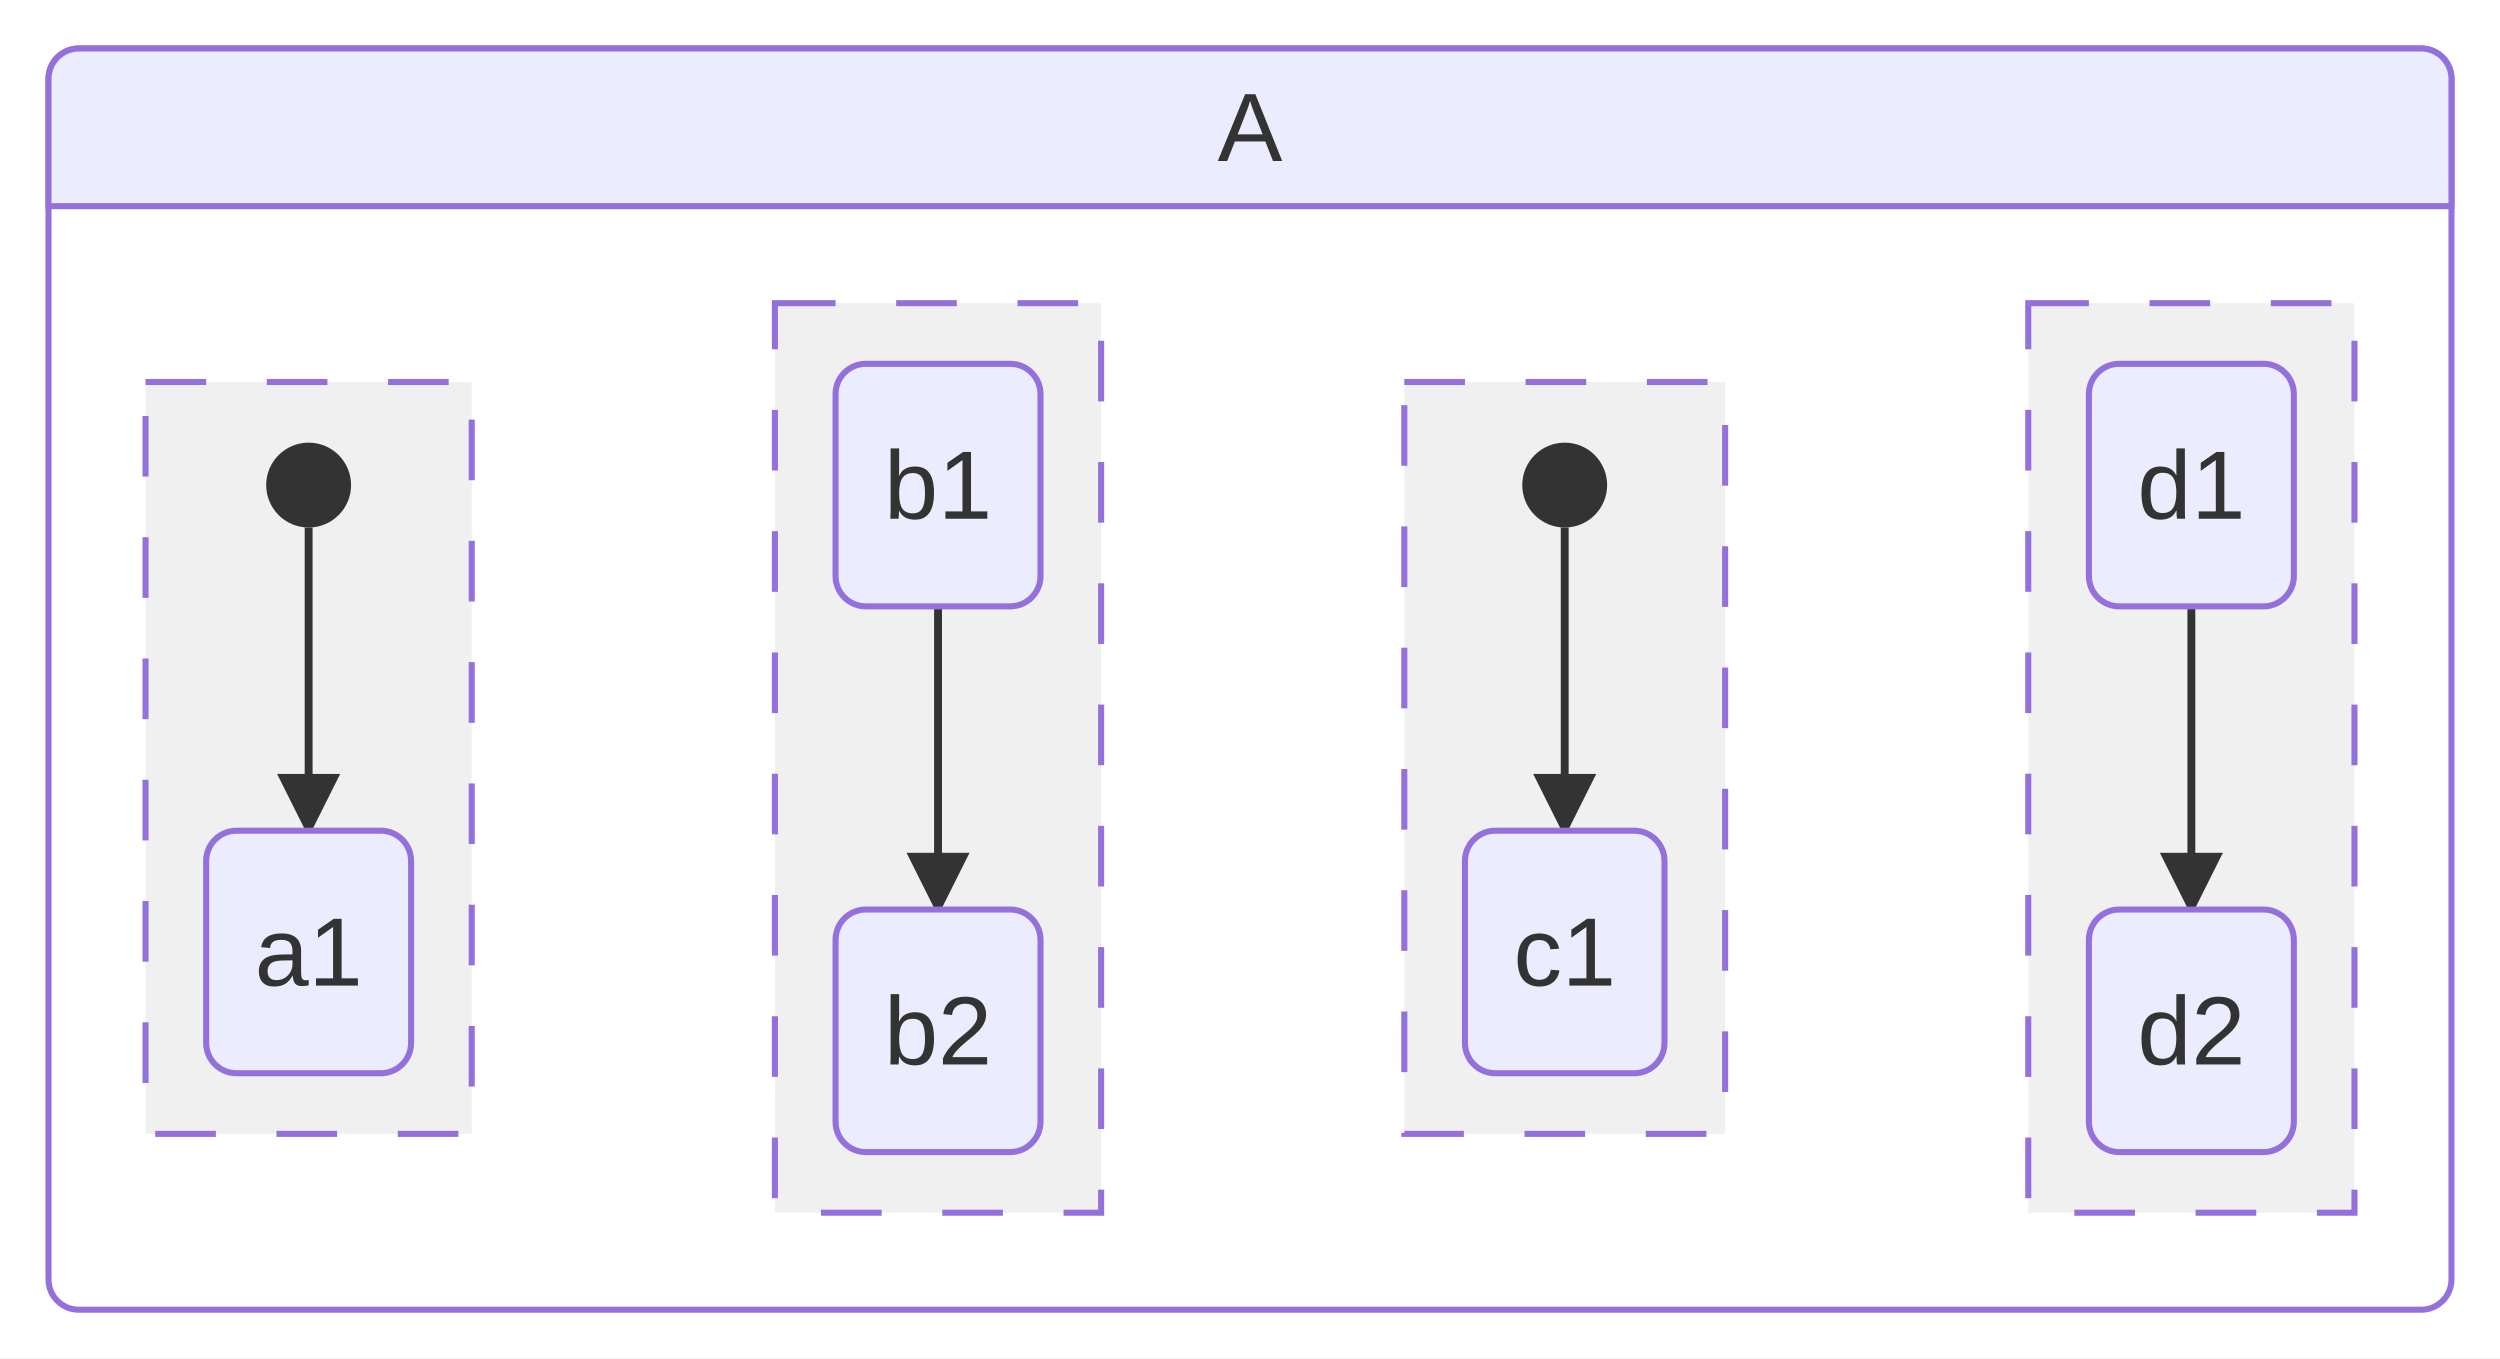
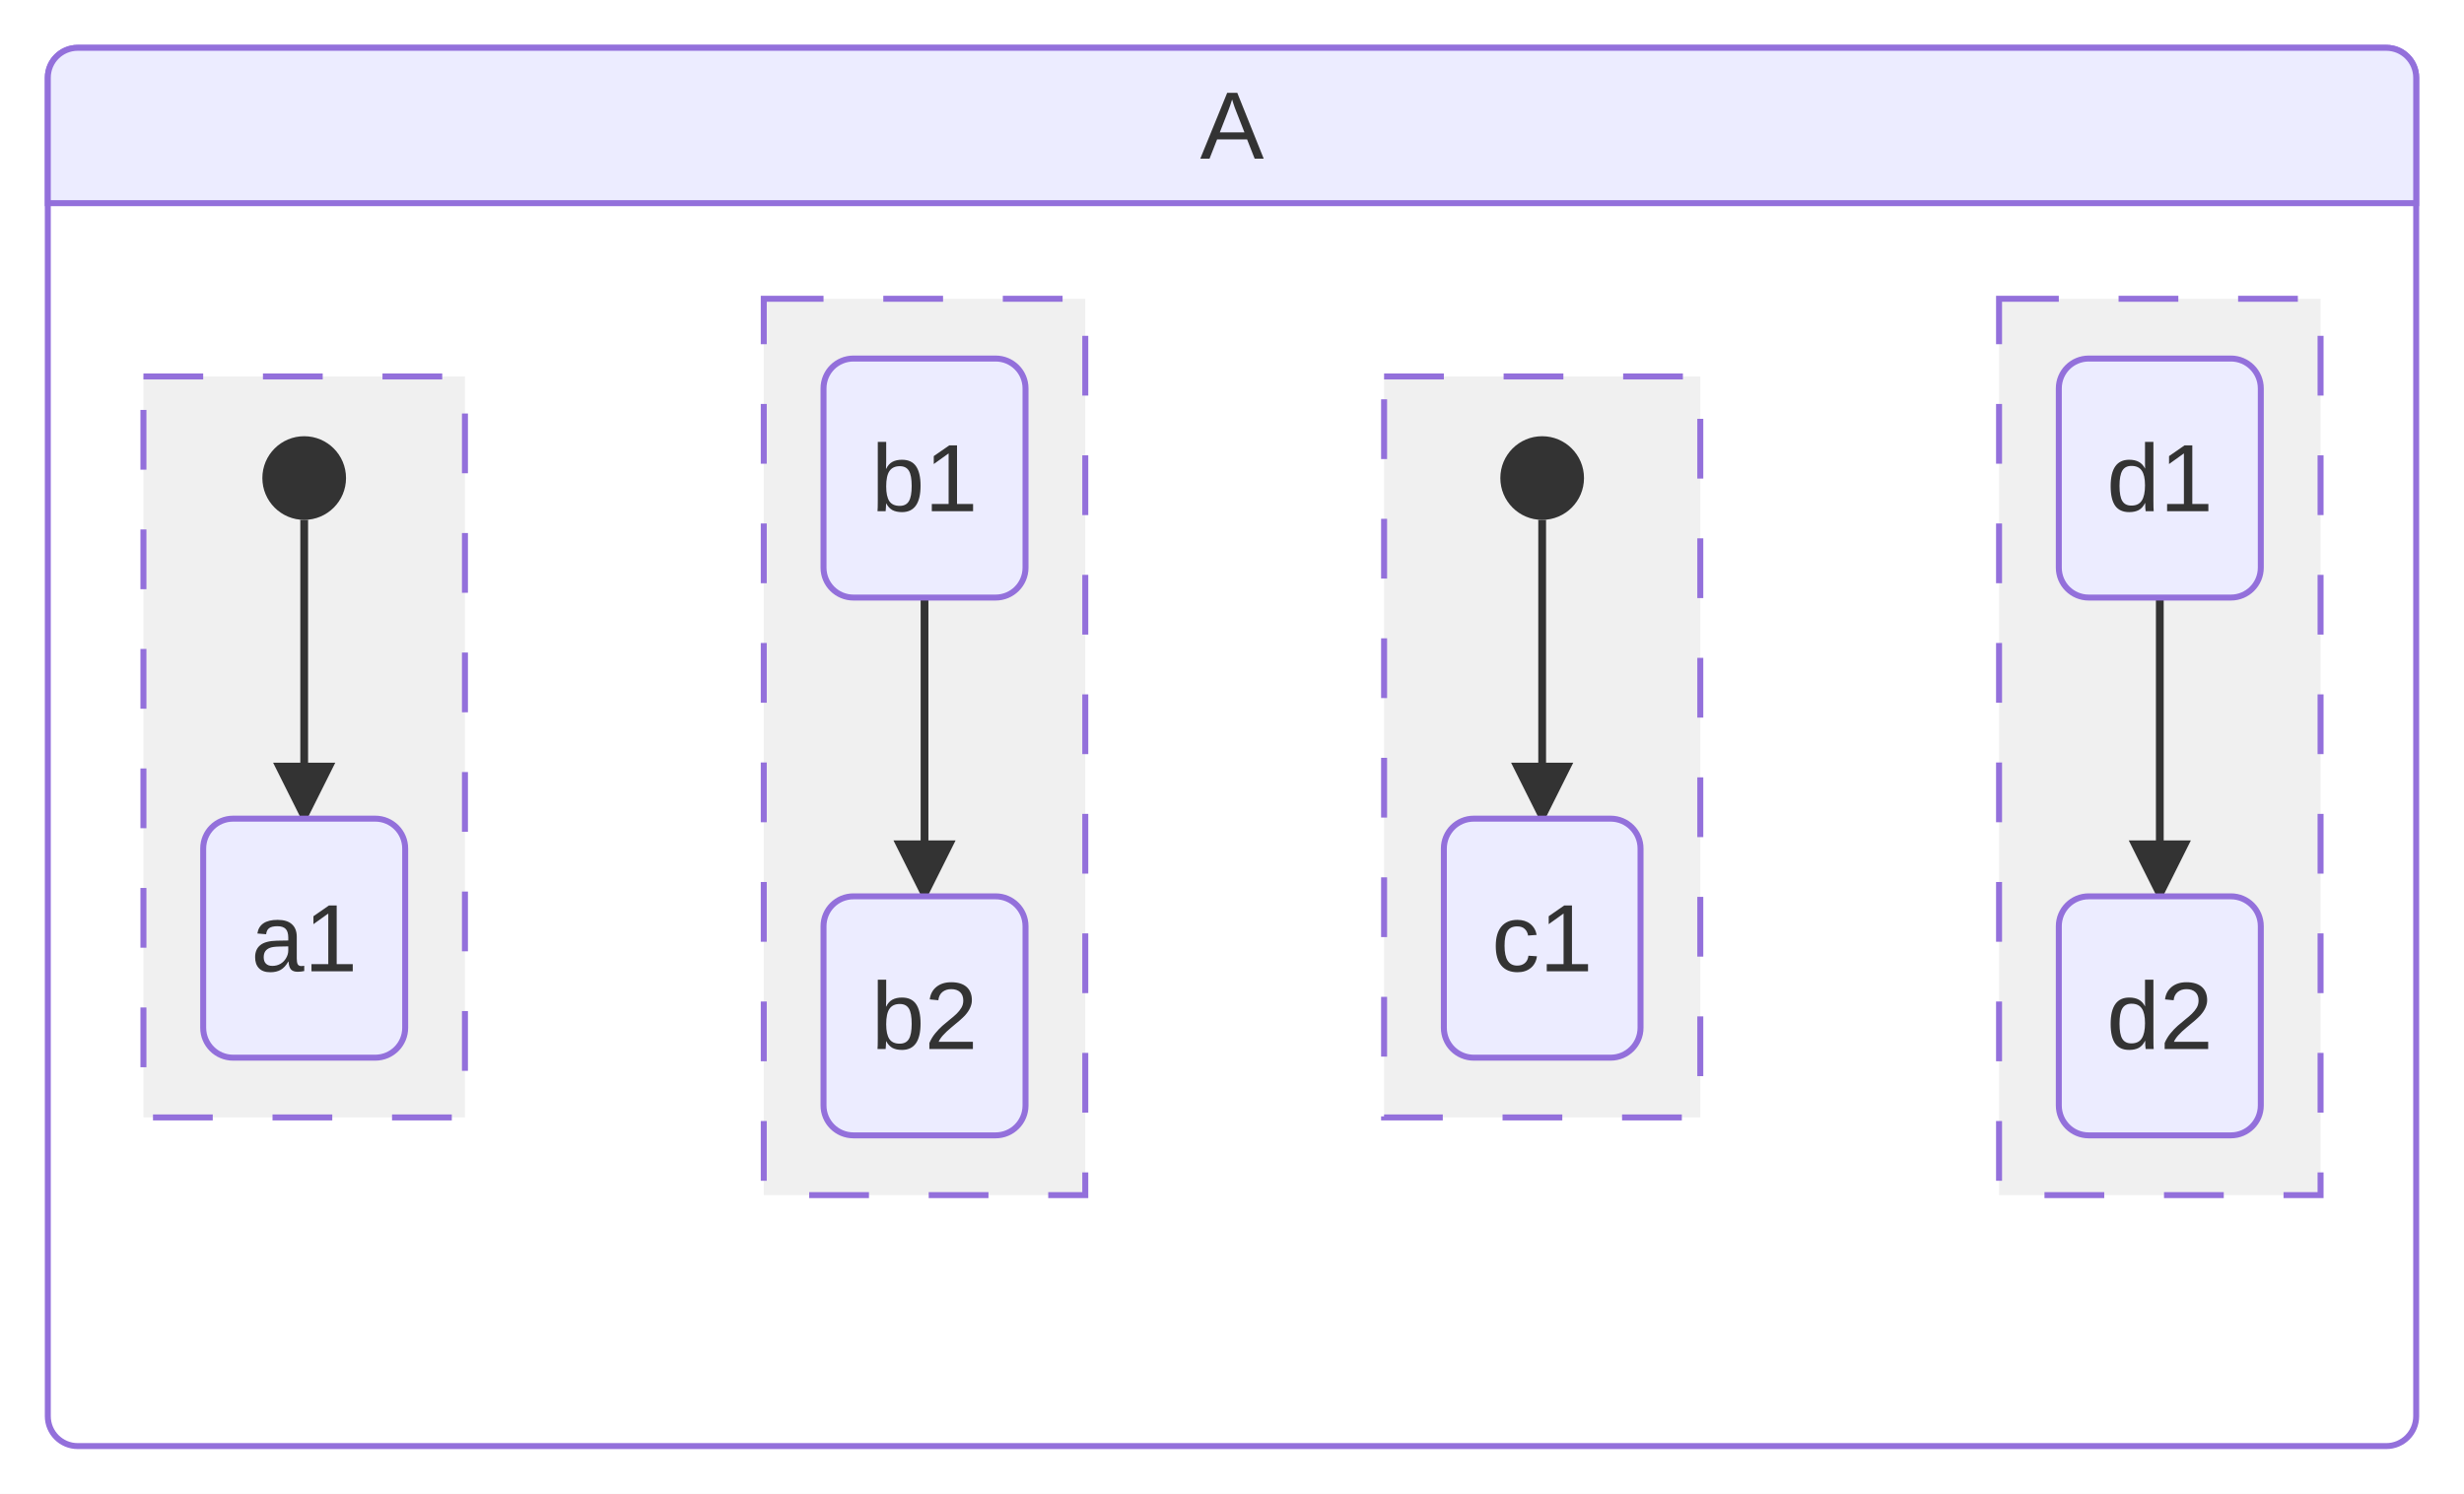
- <svg xmlns="http://www.w3.org/2000/svg" id="mermaid" class="statediagram" width="412.3" height="224" viewBox="-206.15 -8 412.3 224" role="graphics-document document" aria-roledescription="statediagram">
+ <svg xmlns="http://www.w3.org/2000/svg" id="mermaid" class="statediagram" width="412.3" height="250" viewBox="-206.15 -8 412.3 250" role="graphics-document document" aria-roledescription="statediagram">
  <style>#mermaid{font-family:"trebuchet ms",verdana,arial,sans-serif;font-size:16px;fill:#333;}#mermaid .st{fill:#ECECFF;stroke:#9370DB;stroke-width:1px;}#mermaid .bar,#mermaid .start{fill:#333;stroke:none;}#mermaid .endo{fill:#ECECFF;stroke:#333;stroke-width:2px;}#mermaid .endi{fill:#9370DB;}#mermaid .choice{fill:#ECECFF;stroke:#9370DB;stroke-width:1px;}#mermaid .comp{fill:#fff;stroke:#9370DB;stroke-width:1px;}#mermaid .comp-t{fill:#ECECFF;stroke:#9370DB;stroke-width:1px;}#mermaid .region{fill:#f0f0f0;stroke:#9370DB;stroke-width:1px;stroke-dasharray:10,10;}#mermaid .div{stroke:#9370DB;stroke-width:1px;}#mermaid .tr{fill:none;stroke:#333;stroke-width:1.3px;}#mermaid .lbl{fill:#e8e8e8;opacity:0.85;}#mermaid .note{fill:#fff5ad;stroke:#aaaa33;stroke-width:1px;}#mermaid .note-l{stroke:#333;stroke-width:1px;stroke-dasharray:5;}</style>
-   <rect x="-206.15" y="-8" width="412.3" height="224" fill="white" />
+   <rect x="-206.15" y="-8" width="412.3" height="250" fill="white" />
  <defs>
    <marker id="st-arrow" viewBox="0 0 10 10" refX="9" refY="5" markerWidth="8" markerHeight="8" orient="auto">
      <path d="M0,0 L10,5 L0,10 z" fill="#333" />
    </marker>
  </defs>
-   <rect class="comp" x="-198.15" y="0" width="396.3" height="208" rx="5" />
+   <rect class="comp" x="-198.15" y="0" width="396.3" height="234" rx="5" />
  <path class="comp-t" d="M-198.15,26 v-21 a5,5 0 0 1 5,-5 h386.3 a5,5 0 0 1 5,5 v21 z" />
  <text x="0" y="13" text-anchor="middle" dominant-baseline="central">A</text>
  <rect class="region" x="-182.15" y="55" width="53.8" height="124" />
  <rect class="region" x="-78.35" y="42" width="53.8" height="150" />
  <rect class="region" x="25.45" y="55" width="52.91" height="124" />
  <rect class="region" x="128.35" y="42" width="53.8" height="150" />
  <path class="tr" d="M-155.25,79L-155.25,129" marker-end="url(#st-arrow)" />
  <path class="tr" d="M-51.45,92L-51.45,142" marker-end="url(#st-arrow)" />
  <path class="tr" d="M51.9,79L51.9,129" marker-end="url(#st-arrow)" />
  <path class="tr" d="M155.25,92L155.25,142" marker-end="url(#st-arrow)" />
  <circle class="start" cx="-155.25" cy="72" r="7" />
  <rect class="st" x="-172.15" y="129" width="33.8" height="40" rx="5" />
  <text x="-155.25" y="149" text-anchor="middle" dominant-baseline="central">a1</text>
  <rect class="st" x="-68.35" y="52" width="33.8" height="40" rx="5" />
  <text x="-51.45" y="72" text-anchor="middle" dominant-baseline="central">b1</text>
  <rect class="st" x="-68.35" y="142" width="33.8" height="40" rx="5" />
  <text x="-51.45" y="162" text-anchor="middle" dominant-baseline="central">b2</text>
  <circle class="start" cx="51.9" cy="72" r="7" />
  <rect class="st" x="35.45" y="129" width="32.91" height="40" rx="5" />
  <text x="51.9" y="149" text-anchor="middle" dominant-baseline="central">c1</text>
  <rect class="st" x="138.35" y="52" width="33.8" height="40" rx="5" />
  <text x="155.25" y="72" text-anchor="middle" dominant-baseline="central">d1</text>
  <rect class="st" x="138.35" y="142" width="33.8" height="40" rx="5" />
  <text x="155.25" y="162" text-anchor="middle" dominant-baseline="central">d2</text>
</svg>
